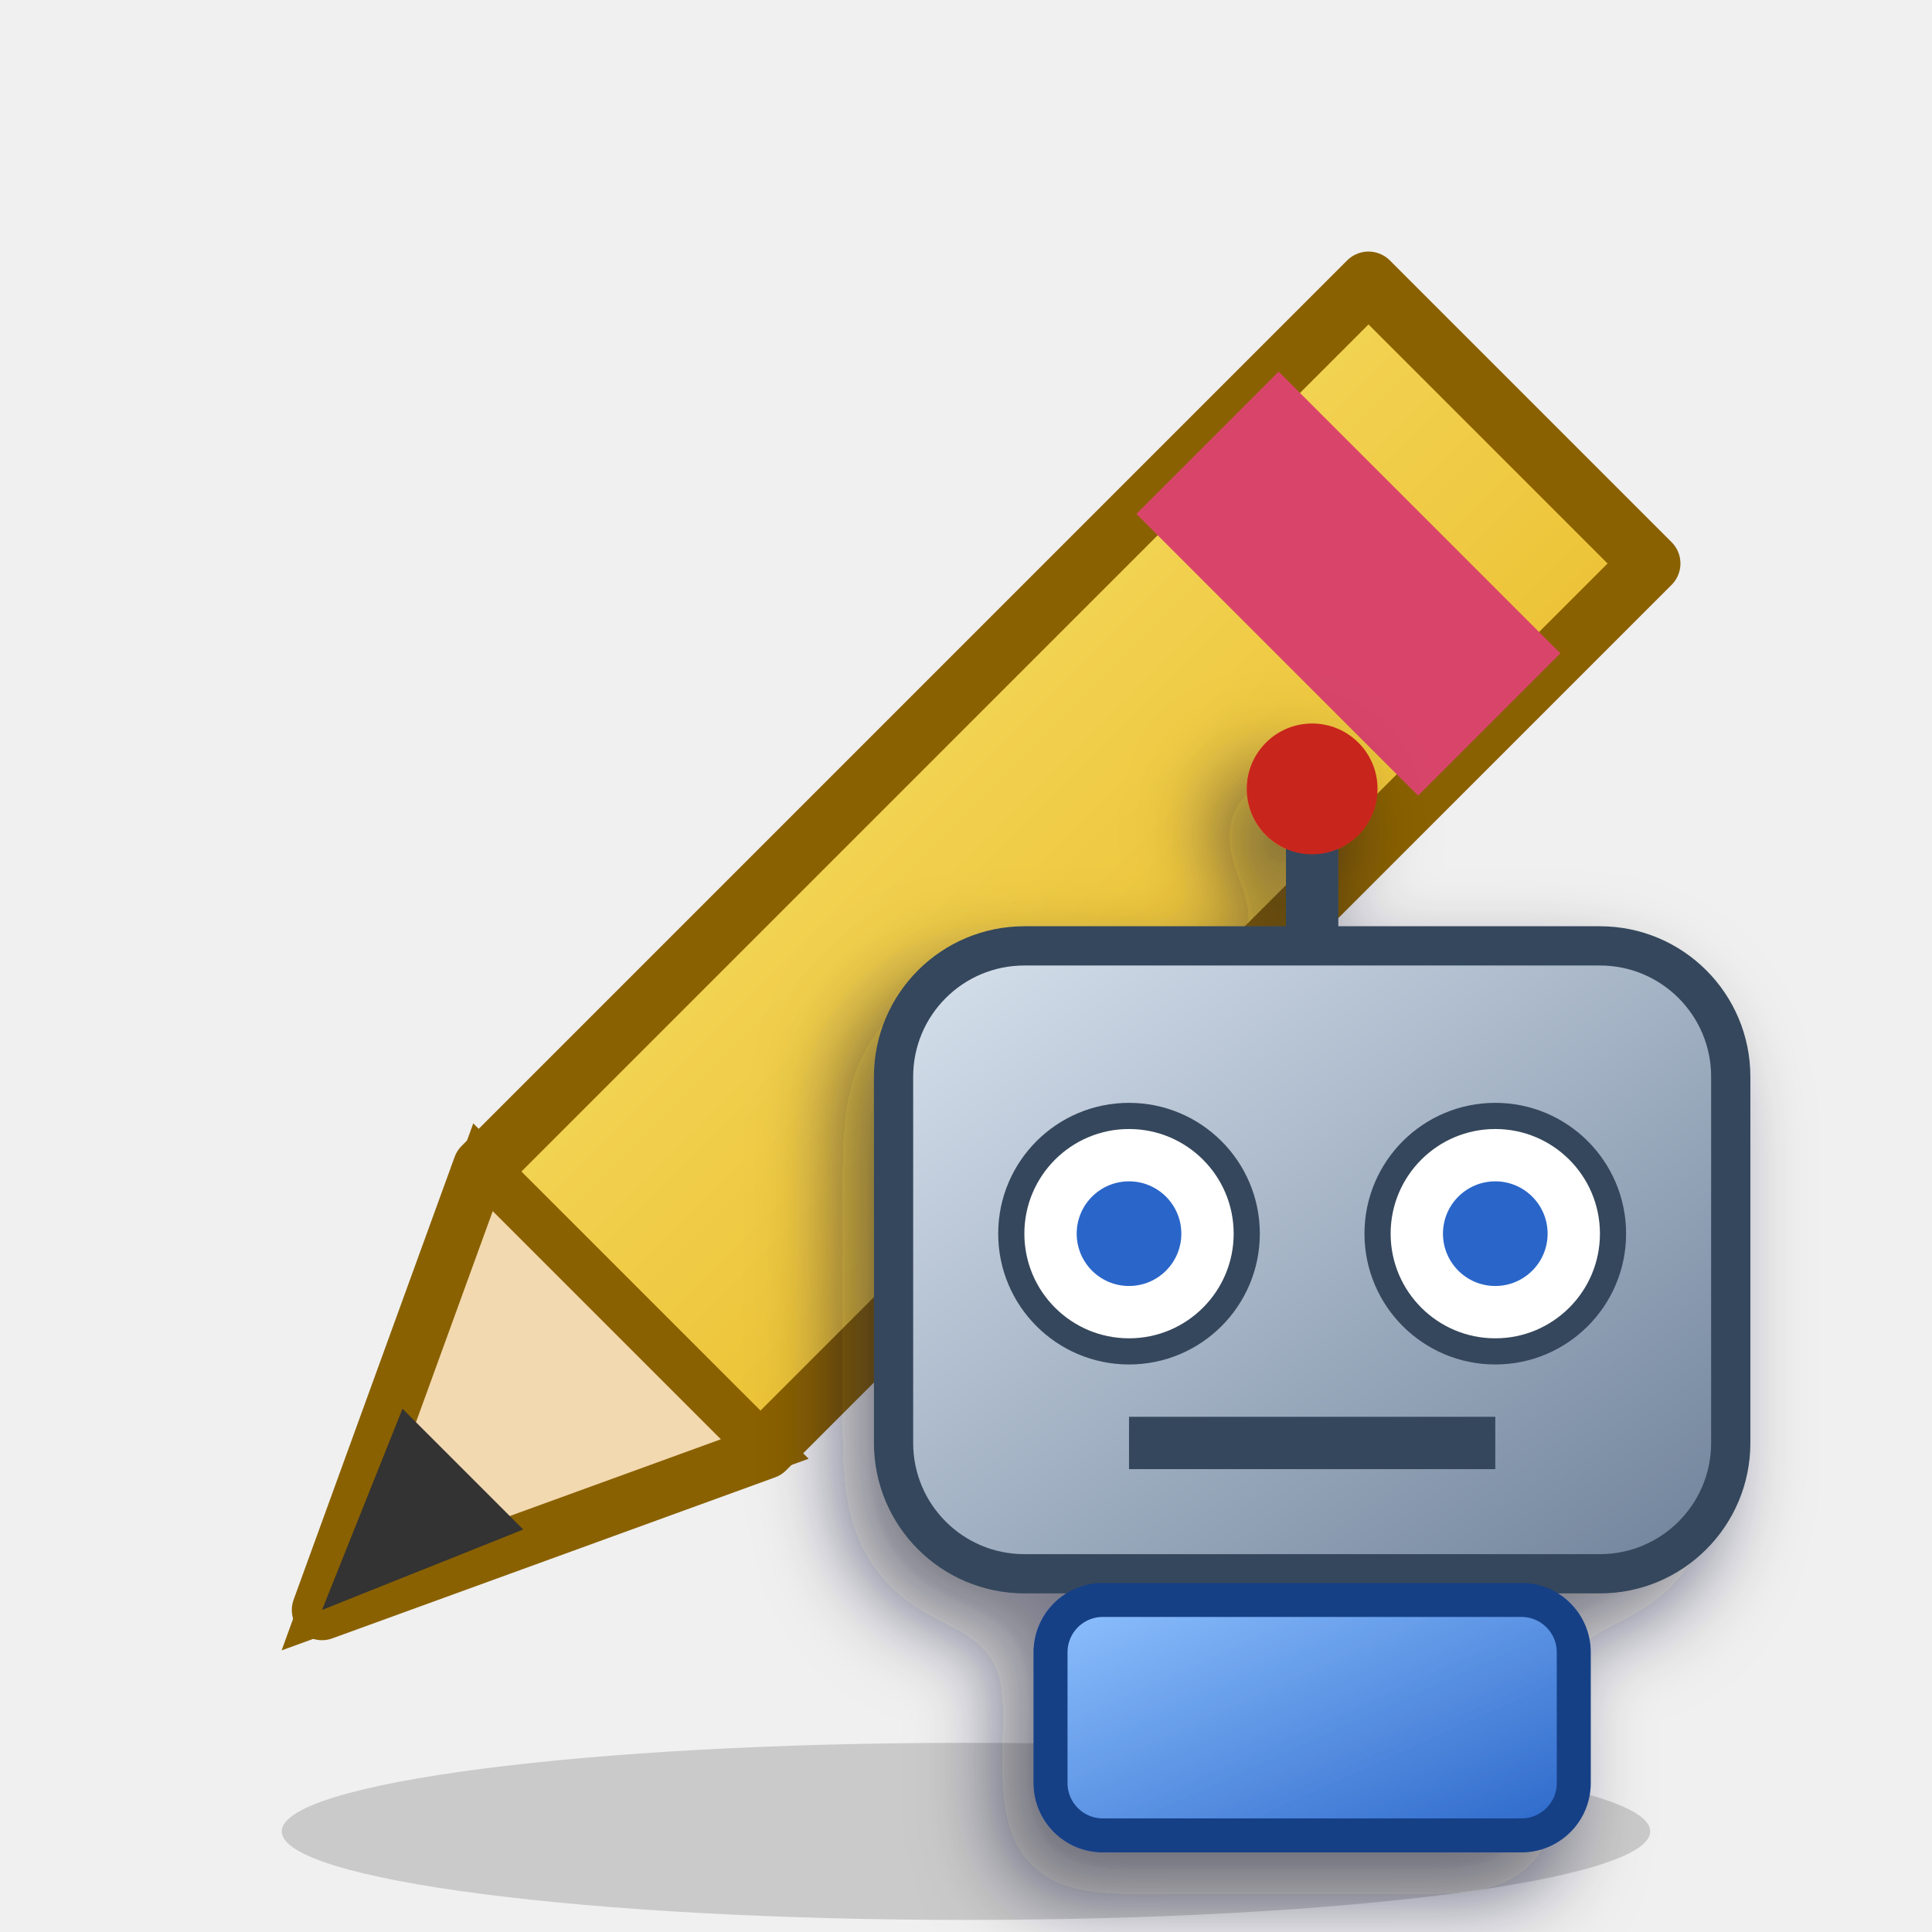
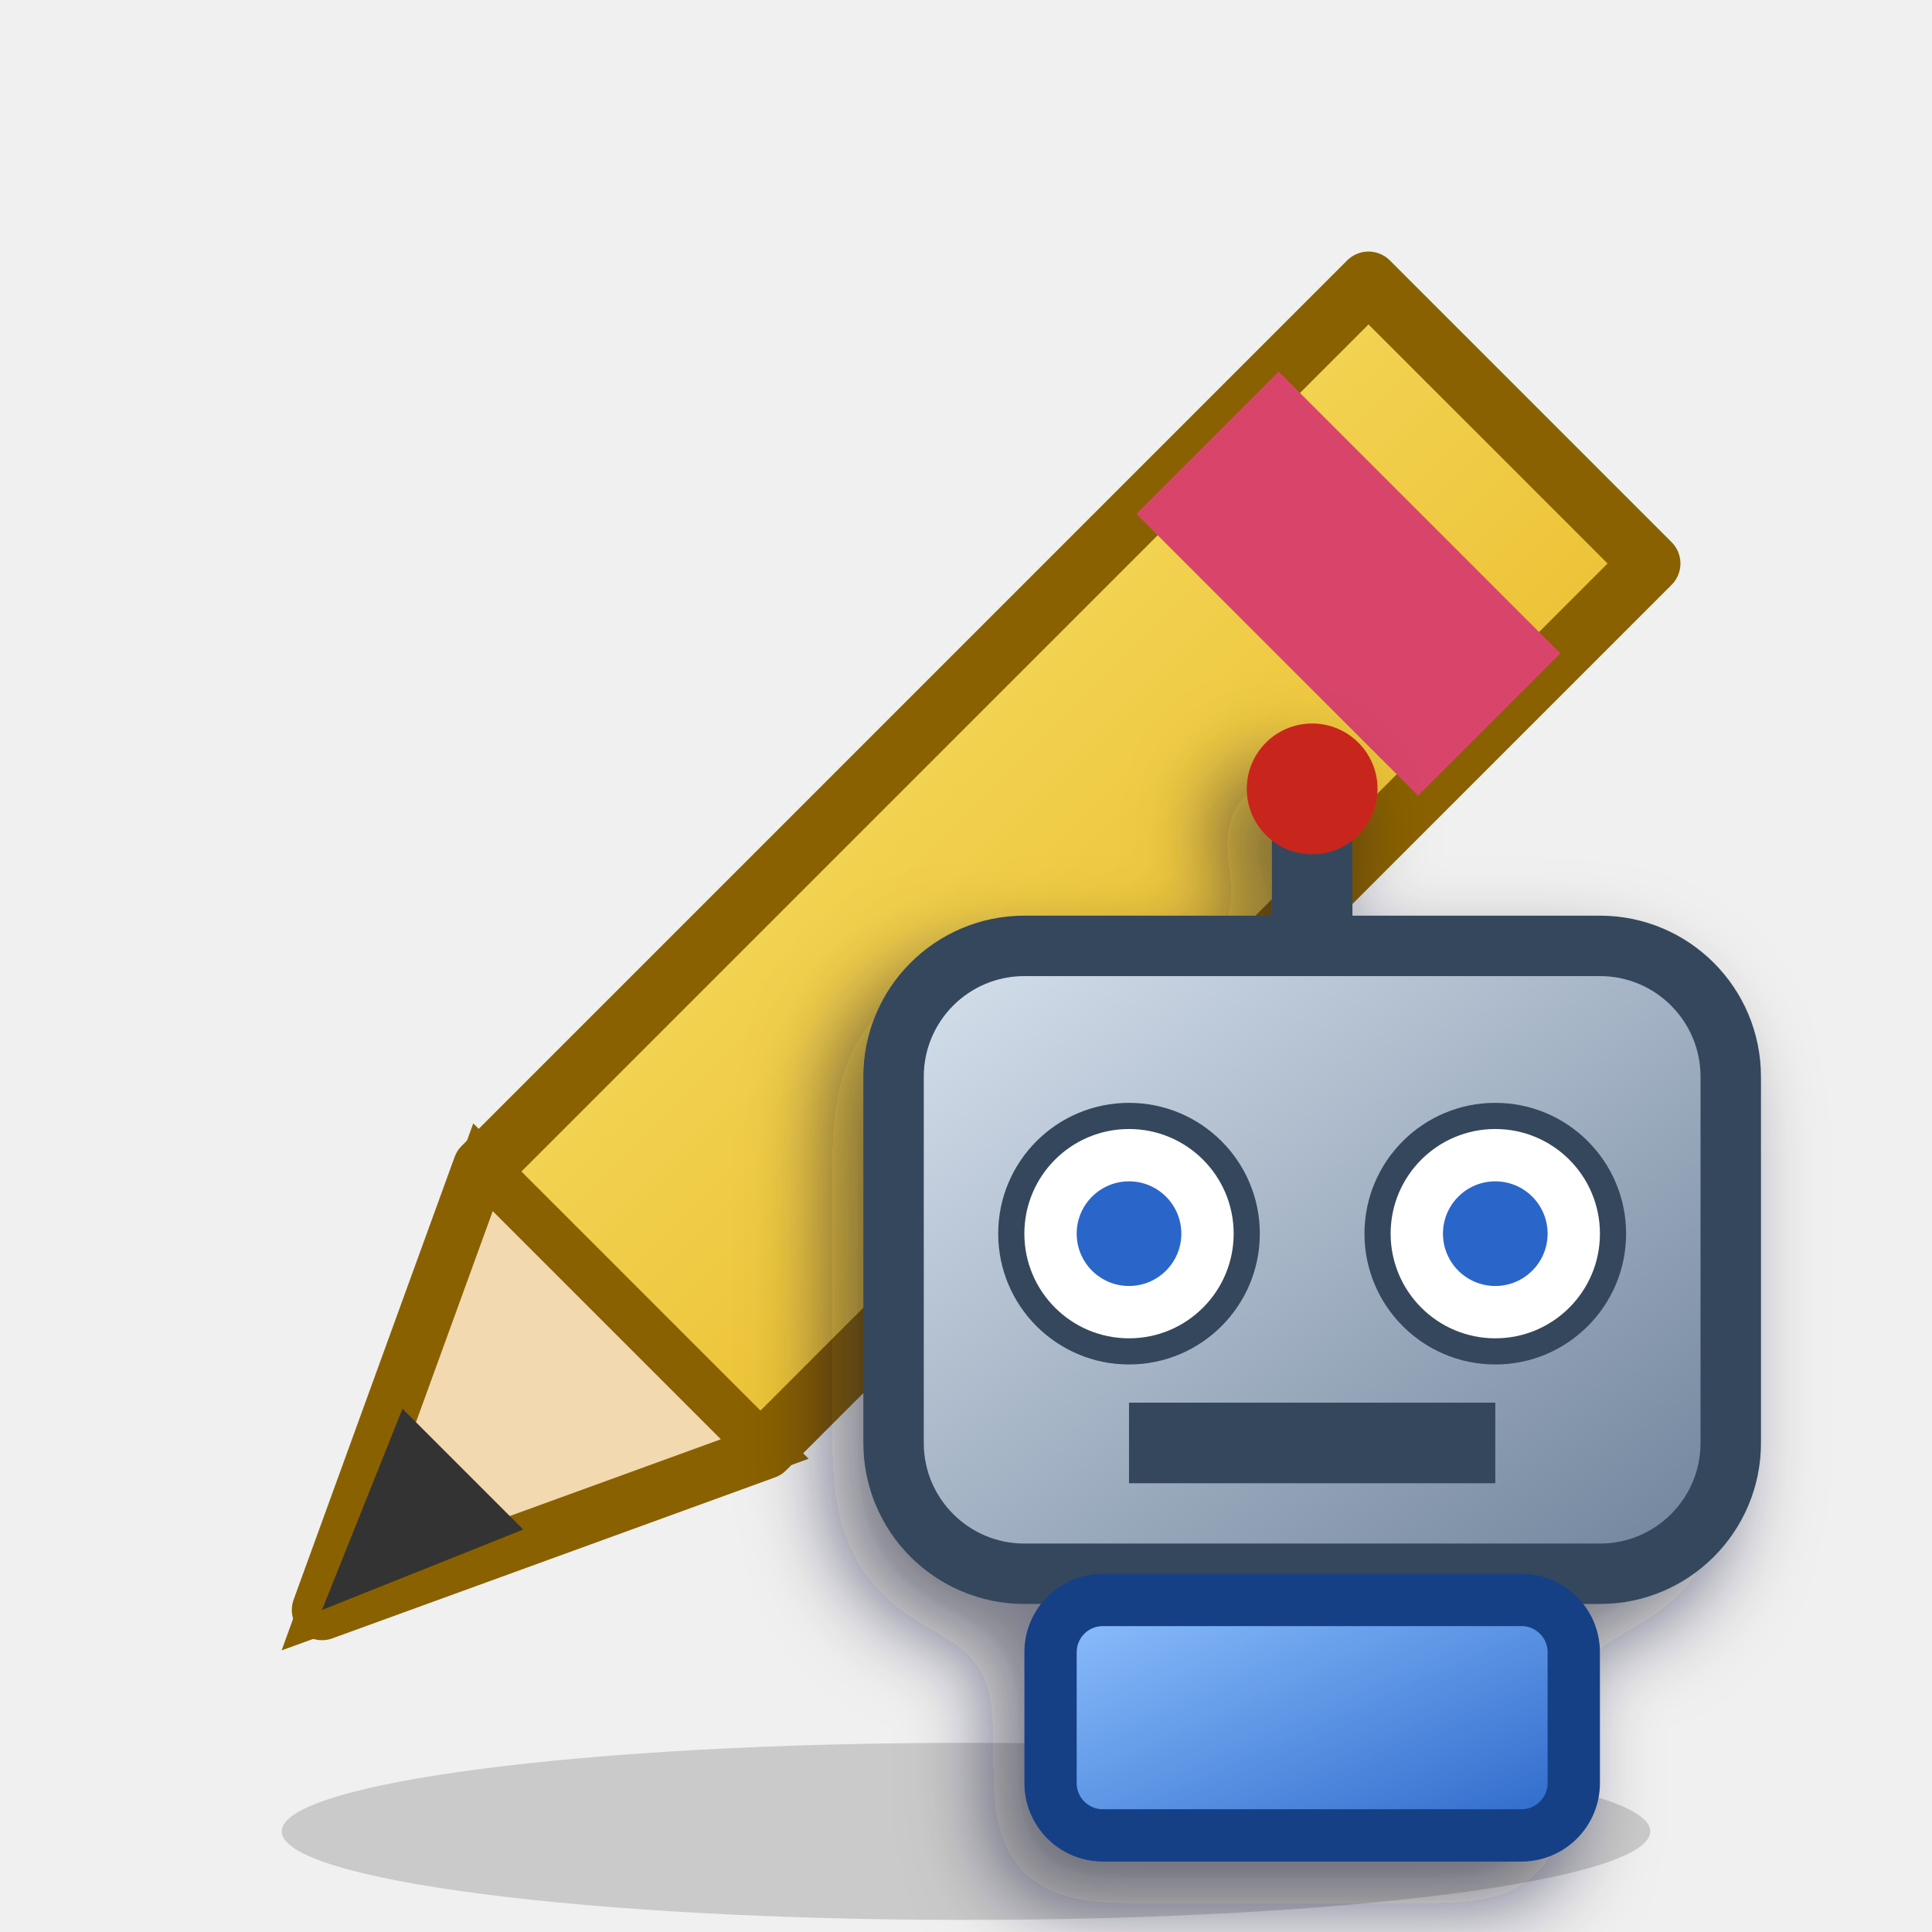
<svg xmlns="http://www.w3.org/2000/svg" viewBox="0 0 48 48" width="48" height="48" class="xp-ic" aria-hidden="true">
  <defs>
    <linearGradient id="i78g1" x1="0" y1="0" x2="1" y2="1">
      <stop offset="0" stop-color="#fff28a" />
      <stop offset="1" stop-color="#e0a400" />
    </linearGradient>
    <filter id="i78sh" x="-30%" y="-30%" width="160%" height="160%">
      <feDropShadow dx="-1.2" dy="1.6" stdDeviation="1.6" flood-color="#0b1a33" flood-opacity=".55" />
    </filter>
    <linearGradient id="i78g2" x1="0" y1="0" x2="1" y2="1">
      <stop offset="0" stop-color="#d9e3ef" />
      <stop offset="1" stop-color="#6d8199" />
    </linearGradient>
    <linearGradient id="i78g3" x1="0" y1="0" x2="1" y2="1">
      <stop offset="0" stop-color="#8fc2ff" />
      <stop offset="1" stop-color="#2a66c9" />
    </linearGradient>
  </defs>
  <ellipse cx="24" cy="45.5" rx="17" ry="2.2" fill="#000" opacity=".16" />
  <path d="M8 40l4-11L34 7l7 7-22 22z" fill="url(#i78g1)" stroke="#8a6100" stroke-width="1.5" stroke-linejoin="round" />
  <path d="M8 40l4-11 7 7z" fill="#f3d9b0" stroke="#8a6100" stroke-width="1.2" />
  <path d="M8 40l2-5 3 3z" fill="#333" />
  <path d="M30 11l7 7" stroke="#d9456a" stroke-width="5" />
  <g transform="translate(17 17) scale(.65)" filter="url(#i78sh)">
-     <path d="M24 4v6" stroke="#36475c" stroke-width="2" />
+     <path d="M24 4v6" stroke="#36475c" stroke-width="3.08" />
    <circle cx="24" cy="4" r="2.5" fill="#c8281e" />
-     <rect x="8" y="10" width="32" height="24" rx="5" fill="url(#i78g2)" stroke="#36475c" stroke-width="1.5" />
+     <rect x="8" y="10" width="32" height="24" rx="5" fill="url(#i78g2)" stroke="#36475c" stroke-width="2.31" />
    <circle cx="17" cy="21" r="4.5" fill="#fff" stroke="#36475c" />
    <circle cx="31" cy="21" r="4.5" fill="#fff" stroke="#36475c" />
    <circle cx="17" cy="21" r="2" fill="#2a66c9" />
    <circle cx="31" cy="21" r="2" fill="#2a66c9" />
-     <path d="M17 29h14" stroke="#36475c" stroke-width="2" />
-     <rect x="14" y="35" width="20" height="9" rx="2" fill="url(#i78g3)" stroke="#163f86" stroke-width="1.3" />
+     <path d="M17 29h14" stroke="#36475c" stroke-width="3.08" />
+     <rect x="14" y="35" width="20" height="9" rx="2" fill="url(#i78g3)" stroke="#163f86" stroke-width="2.00" />
  </g>
</svg>
